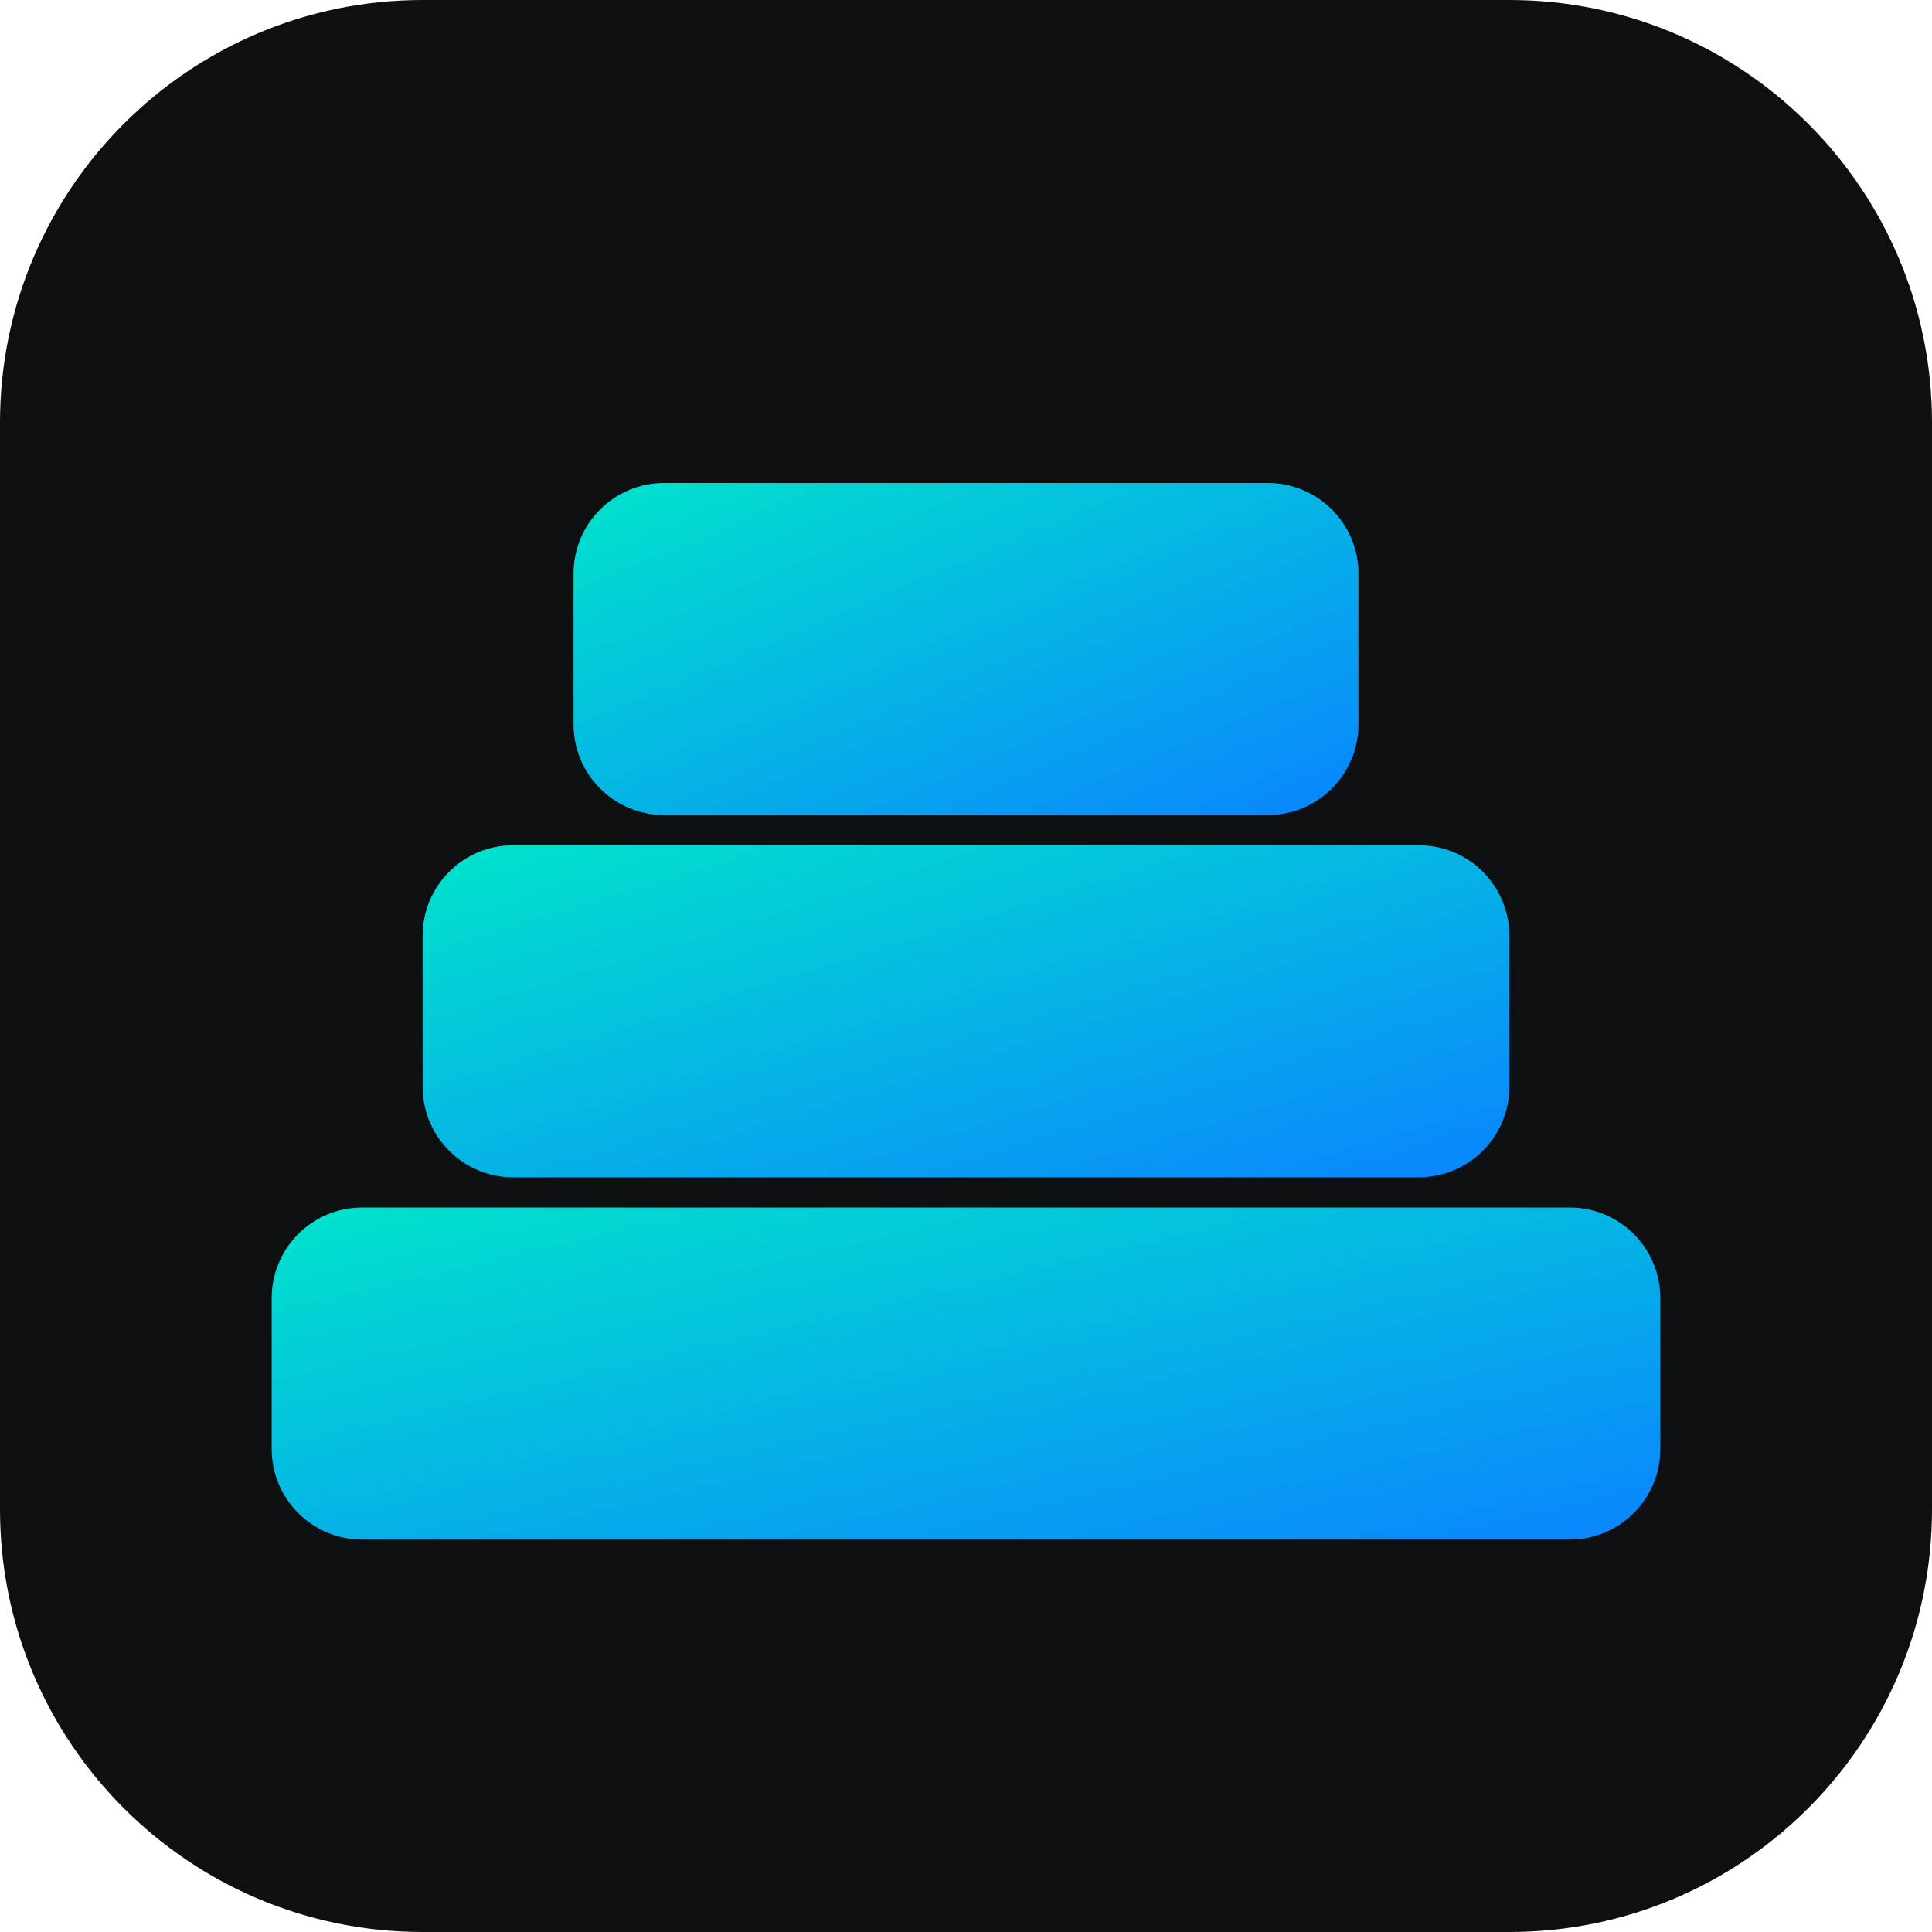
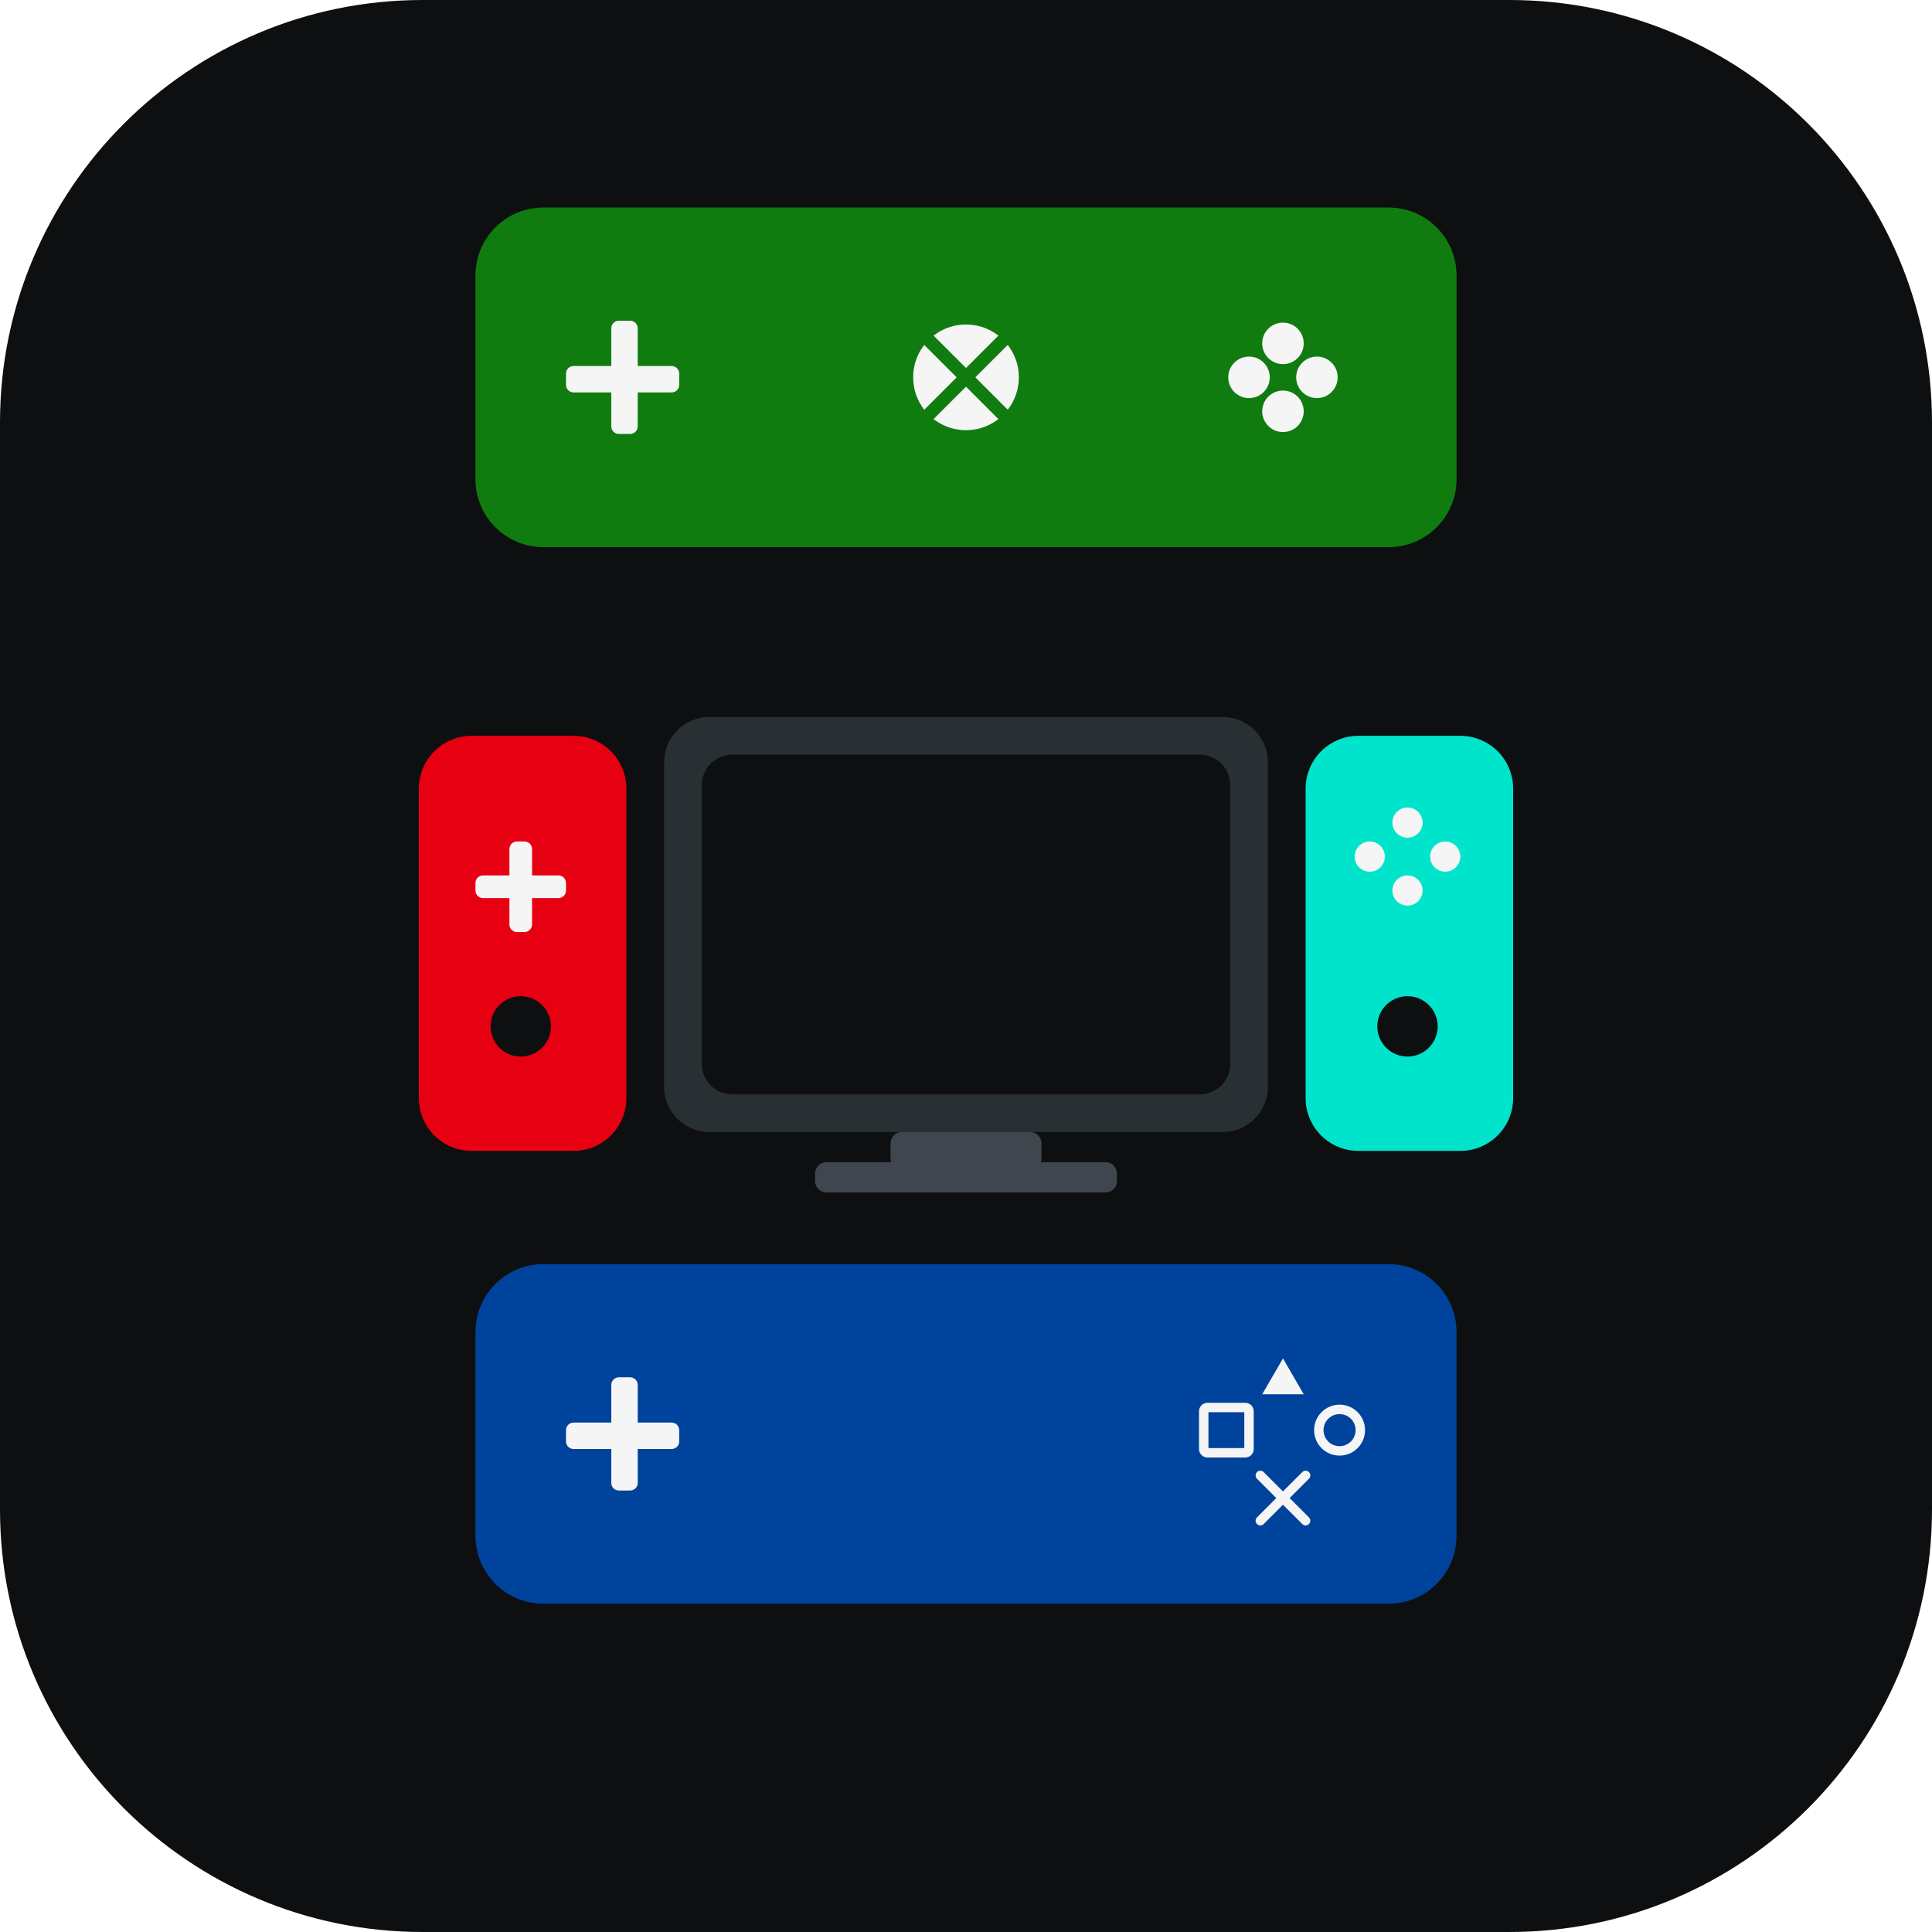
<svg xmlns="http://www.w3.org/2000/svg" viewBox="0 0 512 512" width="512" height="512">
-   <defs>
-     <linearGradient id="stack-gradient" x1="0" y1="0" x2="1" y2="1">
-       <stop offset="0%" stop-color="#00e4cb" />
-       <stop offset="100%" stop-color="#0a84ff" />
-     </linearGradient>
-   </defs>
  <rect width="512" height="512" rx="112" fill="#0d0f11" />
-   <g fill="url(#stack-gradient)">
-     <path d="M96 320 h320 a24 24 0 0 1 24 24 v40 a24 24 0 0 1 -24 24 H96 a24 24 0 0 1 -24 -24 v-40 a24 24 0 0 1 24 -24 z" />
-     <path d="M136 224 h240 a24 24 0 0 1 24 24 v40 a24 24 0 0 1 -24 24 H136 a24 24 0 0 1 -24 -24 v-40 a24 24 0 0 1 24 -24 z" />
-     <path d="M176 128 h160 a24 24 0 0 1 24 24 v40 a24 24 0 0 1 -24 24 H176 a24 24 0 0 1 -24 -24 v-40 a24 24 0 0 1 24 -24 z" />
+   <rect x="126" y="55" width="260" height="90" rx="18" fill="#107c10" />
+   <rect x="162" y="85" width="7" height="30" rx="2" fill="#f5f5f5" />
+   <rect x="150" y="97" width="30" height="7" rx="2" fill="#f5f5f5" />
+   <circle cx="256" cy="100" r="14" fill="#f5f5f5" />
+   <line x1="246" y1="90" x2="266" y2="110" stroke="#107c10" stroke-width="3.5" stroke-linecap="round" />
+   <line x1="246" y1="110" x2="266" y2="90" stroke="#107c10" stroke-width="3.5" stroke-linecap="round" />
+   <circle cx="340" cy="91" r="5.5" fill="#f5f5f5" />
+   <circle cx="349" cy="100" r="5.5" fill="#f5f5f5" />
+   <circle cx="340" cy="109" r="5.5" fill="#f5f5f5" />
+   <circle cx="331" cy="100" r="5.5" fill="#f5f5f5" />
+   <g transform="translate(111, 190)">
+     <rect x="65" y="0" width="160" height="110" rx="12" fill="#283034" />
+     <rect x="75" y="10" width="140" height="90" rx="8" fill="#0d0f11" />
+     <rect x="125" y="110" width="40" height="10" rx="3" fill="#40464d" />
+     <rect x="105" y="118" width="80" height="8" rx="3" fill="#40464d" />
+     <rect x="0" y="5" width="55" height="110" rx="14" fill="#e60012" />
+     <rect x="235" y="5" width="55" height="110" rx="14" fill="#00e4cb" />
+     <rect x="24" y="33" width="6" height="24" rx="2" fill="#f5f5f5" />
+     <rect x="15" y="42" width="24" height="6" rx="2" fill="#f5f5f5" />
+     <circle cx="262" cy="28" r="4" fill="#f5f5f5" />
+     <circle cx="252" cy="37" r="4" fill="#f5f5f5" />
+     <circle cx="272" cy="37" r="4" fill="#f5f5f5" />
+     <circle cx="262" cy="46" r="4" fill="#f5f5f5" />
+     <circle cx="27" cy="82" r="8" fill="#0d0f11" />
+     <circle cx="262" cy="82" r="8" fill="#0d0f11" />
  </g>
+   <rect x="126" y="335" width="260" height="90" rx="18" fill="#00439c" />
+   <rect x="162" y="365" width="7" height="30" rx="2" fill="#f5f5f5" />
+   <rect x="150" y="377" width="30" height="7" rx="2" fill="#f5f5f5" />
+   <path d="M340 360 l5.5 9.5 h-11 z" fill="#f5f5f5" />
+   <circle cx="355" cy="379" r="5.5" fill="none" stroke="#f5f5f5" stroke-width="2.5" />
+   <line x1="334" y1="391" x2="346" y2="403" stroke="#f5f5f5" stroke-width="2.5" stroke-linecap="round" />
+   <line x1="334" y1="403" x2="346" y2="391" stroke="#f5f5f5" stroke-width="2.5" stroke-linecap="round" />
+   <rect x="319" y="373" width="12" height="12" fill="none" stroke="#f5f5f5" stroke-width="2.5" rx="1" />
</svg>
